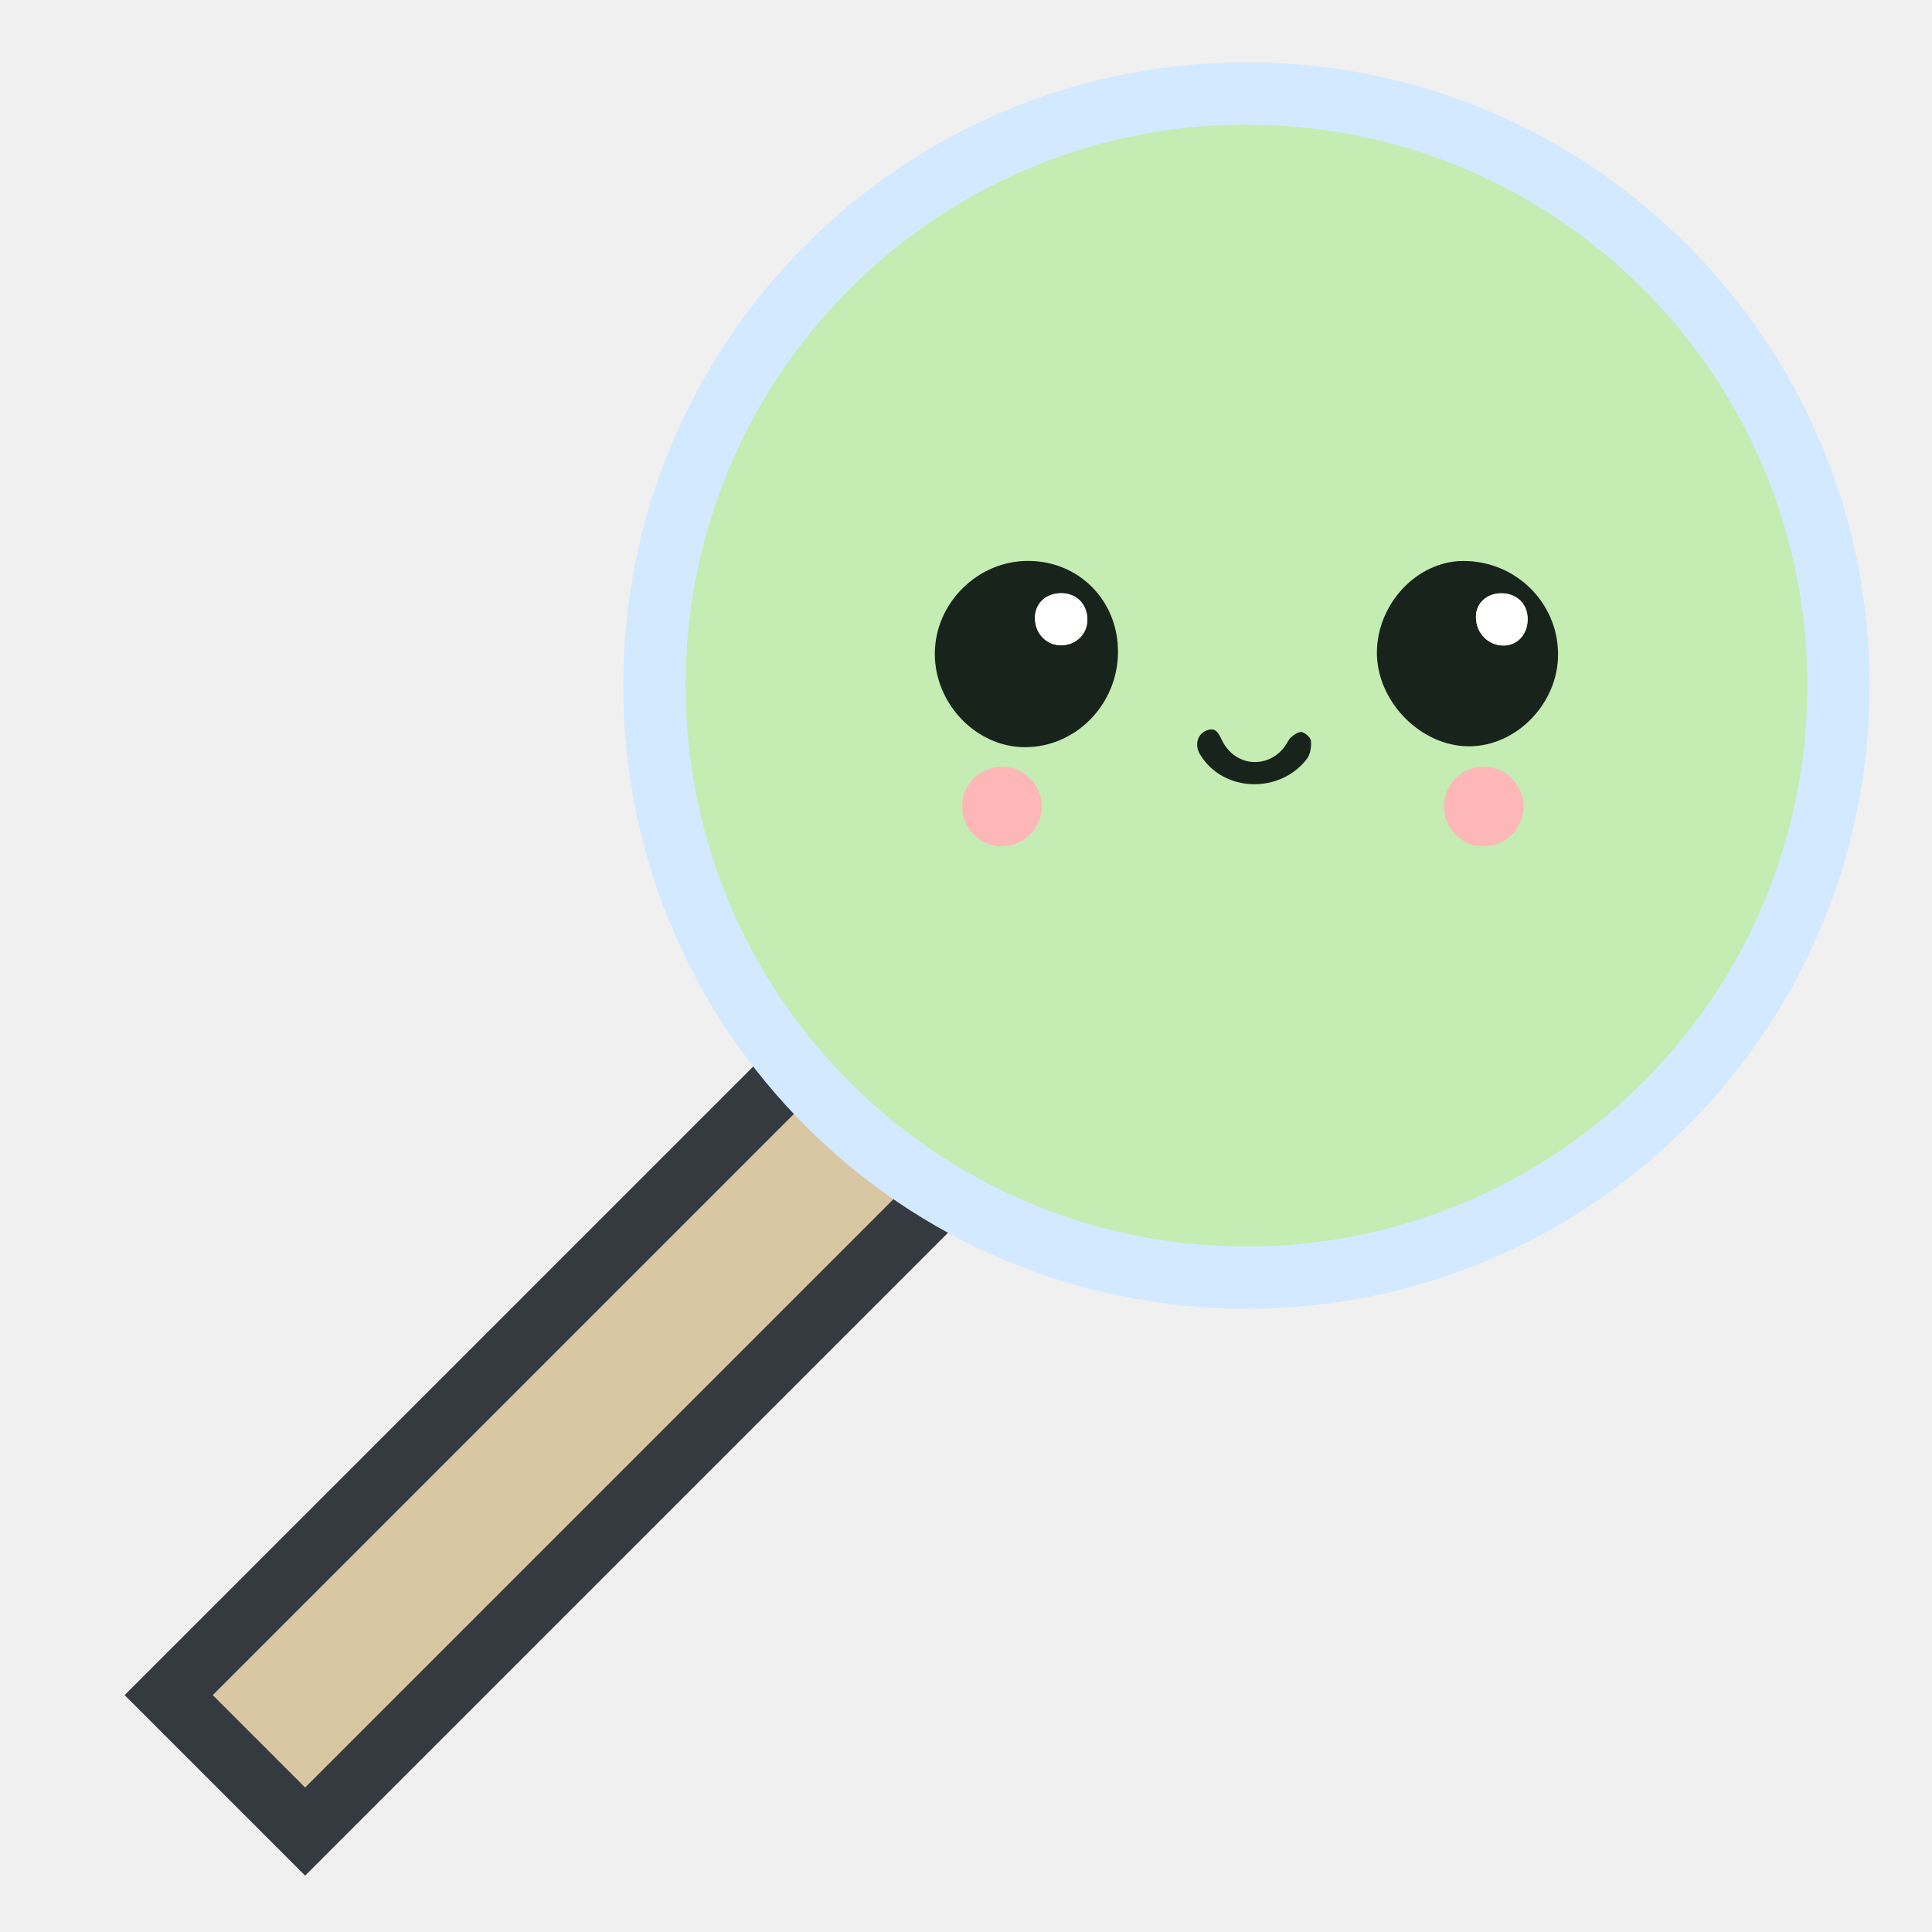
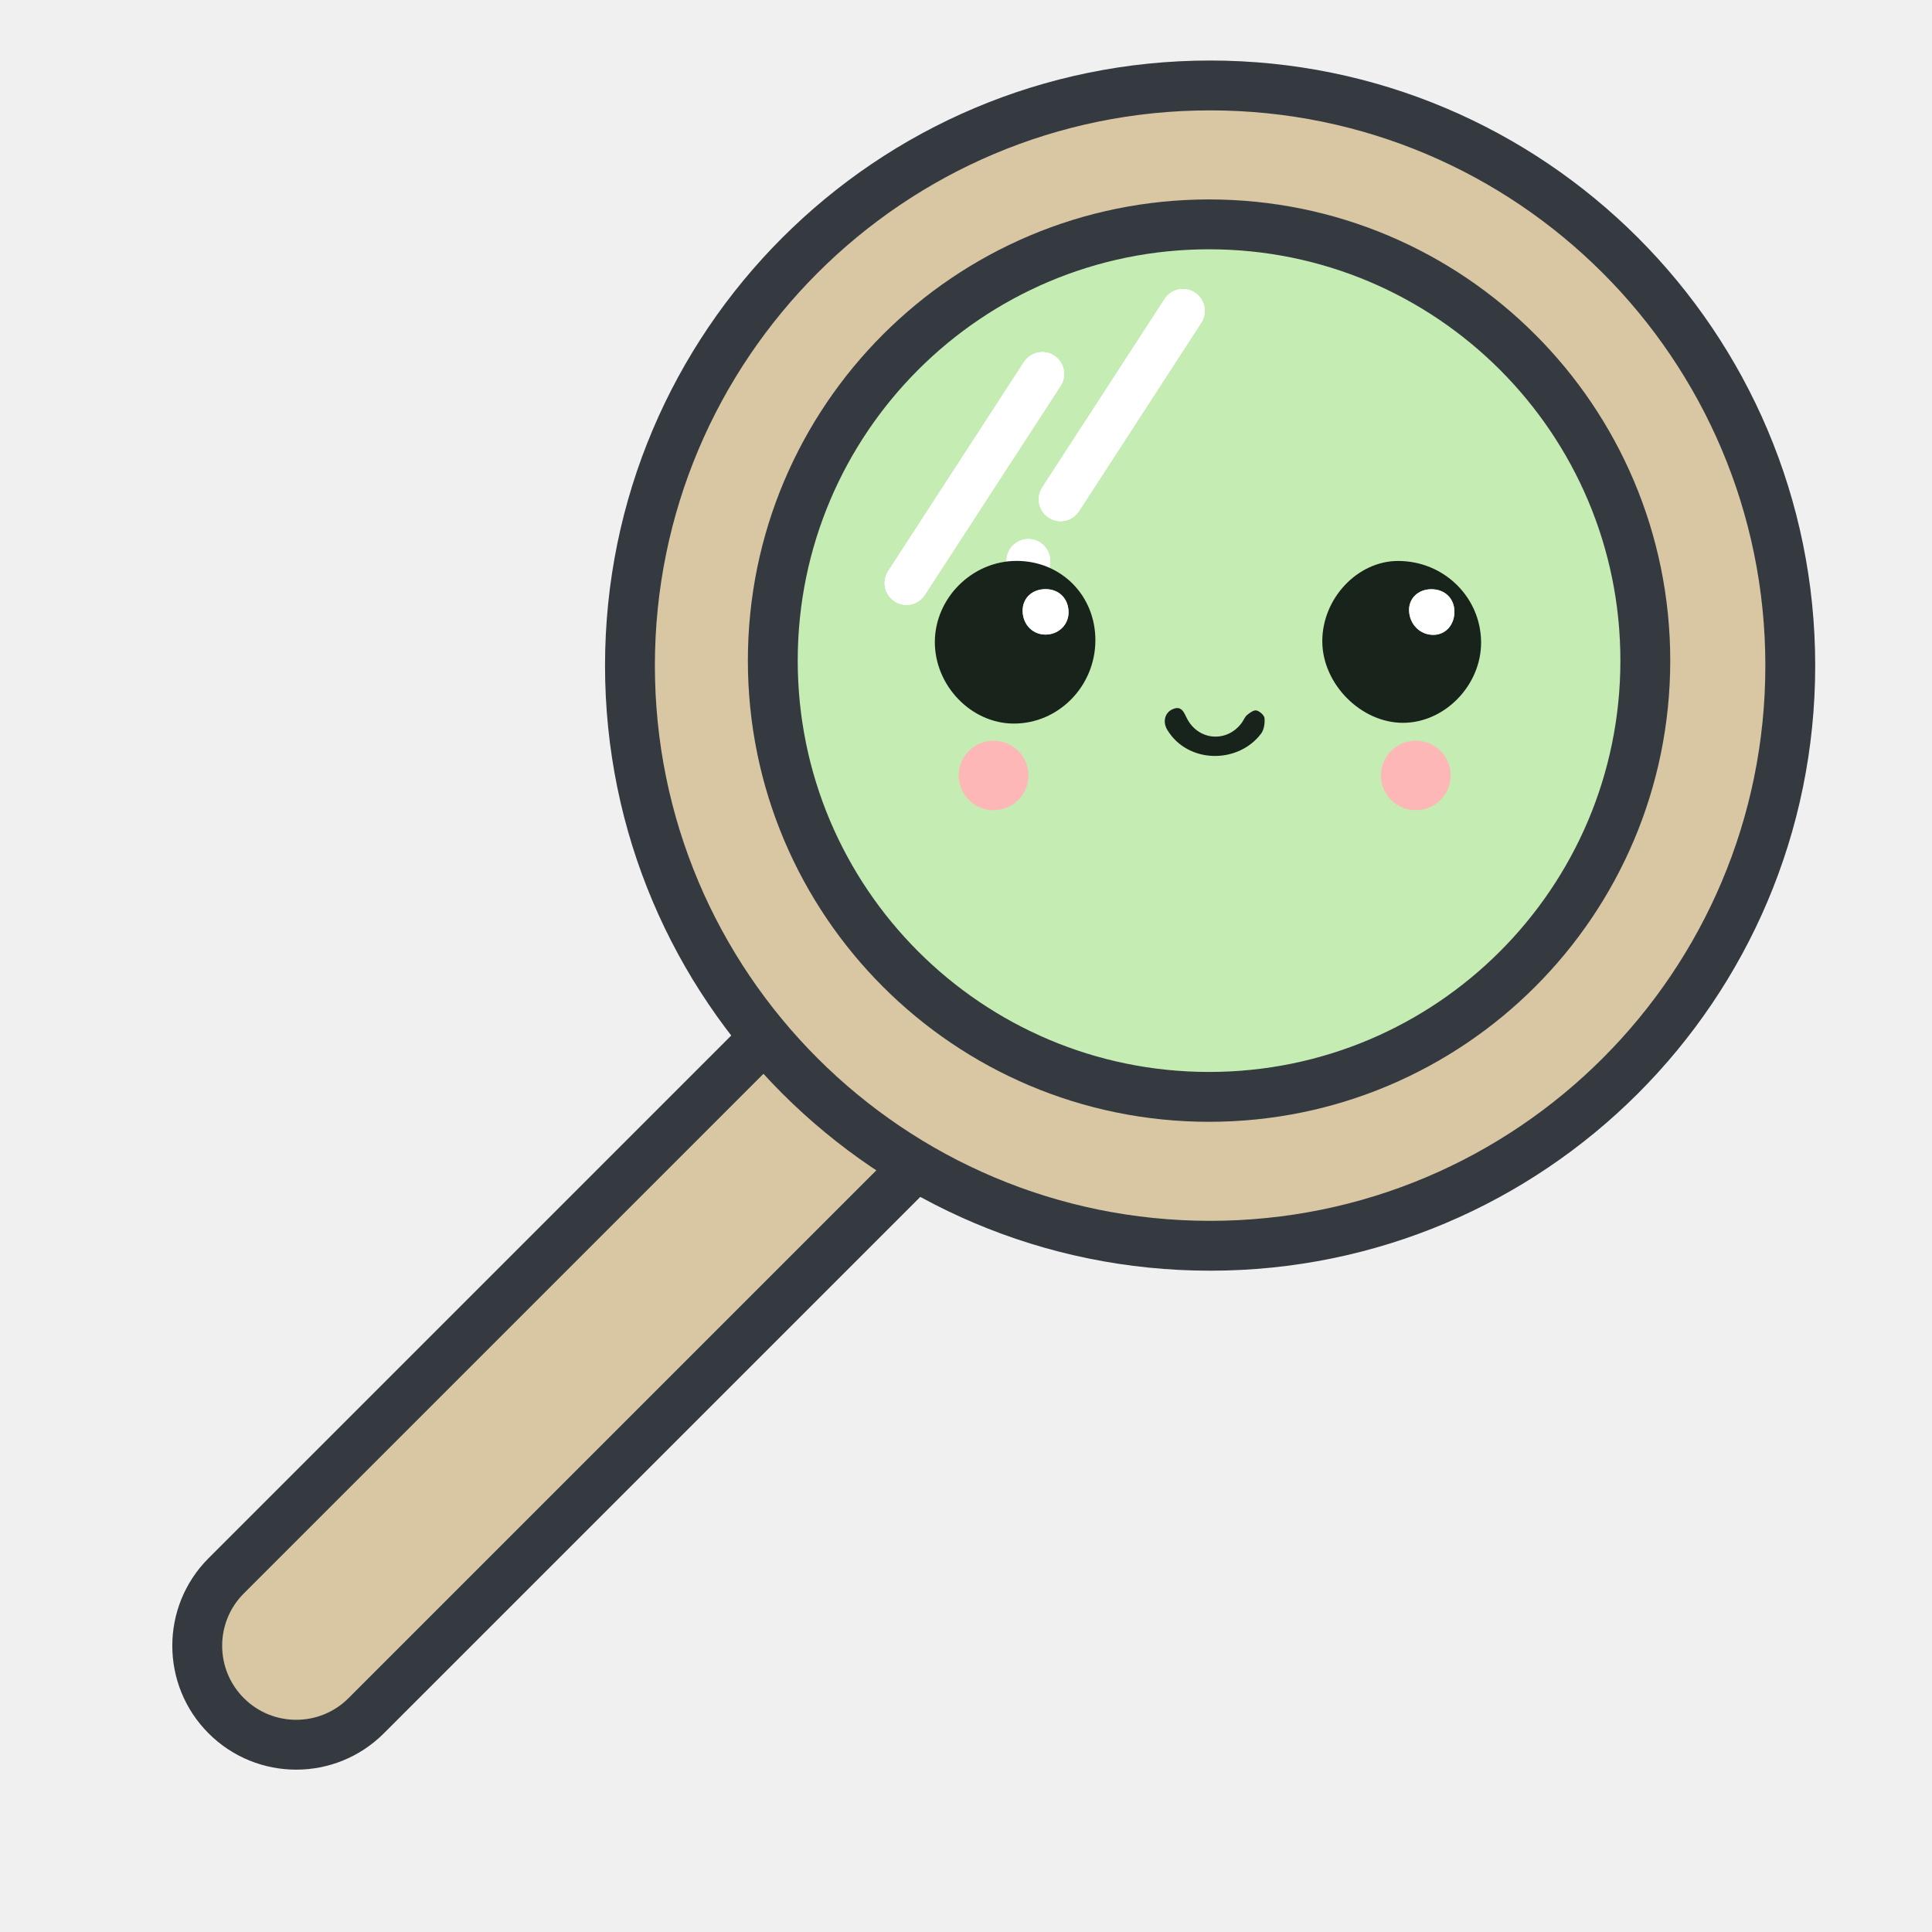
<svg xmlns="http://www.w3.org/2000/svg" width="31" height="31" viewBox="0 0 31 31" fill="none">
-   <rect x="2.707" y="27.199" width="16.252" height="3.096" transform="rotate(-45 2.70711 27.1992)" fill="#D9C7A4" stroke="#343A40" />
-   <circle cx="20" cy="11" r="10" fill="#D3E9FF" />
-   <path d="M29 11C29 15.971 24.971 20 20 20C15.029 20 11 15.971 11 11C11 6.029 15.029 2 20 2C24.971 2 29 6.029 29 11Z" fill="#C5ECB3" />
-   <path d="M16.49 9C15.682 9.002 15.001 9.682 15 10.489C14.998 11.292 15.663 11.985 16.439 11.989C17.26 11.993 17.935 11.305 17.939 10.464C17.942 9.635 17.311 8.998 16.49 9ZM17.02 9.518C17.266 9.515 17.442 9.686 17.448 9.933C17.453 10.162 17.276 10.345 17.043 10.353C16.8 10.362 16.611 10.175 16.607 9.922C16.603 9.689 16.774 9.522 17.02 9.518V9.518Z" fill="#18231C" />
-   <path d="M22.093 10.48C22.097 11.262 22.8 11.975 23.57 11.975C24.335 11.975 25.004 11.283 25 10.495C24.996 9.665 24.317 8.999 23.477 9.001C22.736 9.003 22.09 9.693 22.093 10.48ZM24.087 9.519C24.337 9.518 24.513 9.69 24.512 9.936C24.511 10.175 24.353 10.352 24.135 10.357C23.888 10.364 23.689 10.167 23.682 9.91C23.676 9.687 23.849 9.521 24.087 9.519Z" fill="#18231C" />
-   <path d="M20.972 12.173C21.026 12.101 21.043 11.983 21.035 11.89C21.031 11.835 20.948 11.762 20.889 11.747C20.84 11.735 20.766 11.788 20.717 11.829C20.675 11.864 20.654 11.924 20.62 11.97C20.352 12.342 19.831 12.305 19.618 11.899C19.559 11.787 19.518 11.644 19.342 11.729C19.21 11.793 19.165 11.959 19.258 12.11C19.638 12.729 20.553 12.731 20.972 12.173Z" fill="#18231C" />
-   <path d="M17.02 9.519C16.774 9.522 16.603 9.689 16.606 9.922C16.61 10.175 16.799 10.362 17.042 10.354C17.276 10.345 17.453 10.162 17.447 9.934C17.441 9.686 17.266 9.515 17.02 9.519V9.519Z" fill="white" />
-   <path d="M24.087 9.52C23.848 9.521 23.676 9.687 23.682 9.91C23.689 10.167 23.887 10.364 24.134 10.358C24.352 10.352 24.511 10.175 24.512 9.936C24.512 9.69 24.337 9.518 24.087 9.52Z" fill="white" />
-   <path d="M23.807 13.58C23.454 13.58 23.169 13.294 23.169 12.941C23.169 12.589 23.454 12.303 23.807 12.303C24.16 12.303 24.445 12.589 24.445 12.941C24.445 13.294 24.16 13.58 23.807 13.58Z" fill="#FEB7B7" />
-   <path d="M16.076 13.58C15.723 13.58 15.437 13.294 15.437 12.941C15.437 12.589 15.723 12.303 16.076 12.303C16.428 12.303 16.714 12.589 16.714 12.941C16.714 13.294 16.428 13.58 16.076 13.58Z" fill="#FEB7B7" />
+   <rect x="2.507" y="26.407" width="15.95" height="3.176" rx="1.588" transform="rotate(-45 2.50709 26.4072)" fill="#D9C7A4" stroke="#343A40" stroke-width="0.8" />
+   <circle cx="19.417" cy="10.68" r="9.309" fill="#D9C7A4" stroke="#343A40" stroke-width="0.8" />
+   <ellipse cx="19" cy="10.5" rx="8" ry="8.5" fill="#D9C7A4" />
+   <path d="M26.4 10.6C26.4 14.466 23.266 17.6 19.4 17.6C15.534 17.6 12.4 14.466 12.4 10.6C12.4 6.734 15.534 3.6 19.4 3.6C23.266 3.6 26.4 6.734 26.4 10.6Z" fill="#C5ECB3" stroke="#343A40" stroke-width="0.8" />
+   <path d="M16.724 6L14.545 9.355" stroke="white" stroke-width="0.7" stroke-linecap="round" />
+   <path d="M16.724 6L14.545 9.355" stroke="white" stroke-width="0.7" stroke-linecap="round" />
+   <path d="M16.724 6L14.545 9.355" stroke="white" stroke-width="0.7" stroke-linecap="round" />
+   <path d="M18.981 4.988L17.018 8.012" stroke="white" stroke-width="0.7" stroke-linecap="round" />
+   <path d="M18.981 4.988L17.018 8.012" stroke="white" stroke-width="0.7" stroke-linecap="round" />
+   <path d="M18.981 4.988L17.018 8.012" stroke="white" stroke-width="0.7" stroke-linecap="round" />
+   <path d="M16.5 9L16.5 9.024" stroke="white" stroke-width="0.7" stroke-linecap="round" />
+   <path d="M16.5 9L16.5 9.024" stroke="white" stroke-width="0.7" stroke-linecap="round" />
+   <path d="M16.5 9L16.5 9.024" stroke="white" stroke-width="0.7" stroke-linecap="round" />
+   <path d="M16.307 9C15.598 9.002 15.002 9.596 15 10.301C14.999 11.001 15.582 11.607 16.262 11.61C16.981 11.614 17.573 11.014 17.576 10.278C17.579 9.555 17.026 8.998 16.307 9ZM16.771 9.453C16.987 9.45 17.141 9.599 17.146 9.815C17.151 10.015 16.996 10.174 16.791 10.182C16.578 10.19 16.413 10.026 16.409 9.805C16.406 9.602 16.556 9.456 16.771 9.453V9.453Z" fill="#18231C" />
+   <path d="M21.217 10.293C21.22 10.976 21.837 11.598 22.511 11.598C23.182 11.598 23.768 10.994 23.765 10.306C23.761 9.581 23.166 8.999 22.43 9.001C21.78 9.002 21.214 9.605 21.217 10.293ZM22.965 9.454C23.183 9.452 23.338 9.603 23.337 9.817C23.336 10.027 23.197 10.181 23.006 10.186C22.79 10.191 22.616 10.019 22.61 9.795C22.604 9.6 22.756 9.455 22.965 9.454Z" fill="#18231C" />
+   <path d="M20.235 11.771C20.282 11.709 20.297 11.606 20.29 11.524C20.286 11.477 20.214 11.413 20.162 11.4C20.119 11.389 20.054 11.436 20.011 11.472C19.974 11.502 19.956 11.554 19.927 11.595C19.692 11.919 19.234 11.887 19.048 11.533C18.997 11.435 18.961 11.309 18.806 11.384C18.69 11.44 18.651 11.585 18.733 11.716C19.065 12.257 19.868 12.259 20.235 11.771Z" fill="#18231C" />
+   <path d="M16.771 9.453C16.555 9.456 16.405 9.602 16.409 9.806C16.412 10.027 16.577 10.19 16.79 10.182C16.995 10.175 17.15 10.015 17.145 9.816C17.14 9.599 16.986 9.45 16.771 9.453V9.453Z" fill="white" />
+   <path d="M22.964 9.455C22.756 9.456 22.604 9.602 22.609 9.796C22.615 10.02 22.79 10.192 23.006 10.187C23.197 10.182 23.336 10.027 23.337 9.819C23.338 9.604 23.183 9.454 22.964 9.455Z" fill="white" />
+   <path d="M22.718 13C22.409 13 22.158 12.75 22.158 12.442C22.158 12.134 22.409 11.885 22.718 11.885C23.027 11.885 23.277 12.134 23.277 12.442C23.277 12.75 23.027 13 22.718 13Z" fill="#FEB7B7" />
+   <path d="M15.942 13C15.633 13 15.383 12.75 15.383 12.442C15.383 12.134 15.633 11.885 15.942 11.885C16.251 11.885 16.502 12.134 16.502 12.442C16.502 12.75 16.251 13 15.942 13Z" fill="#FEB7B7" />
</svg>
